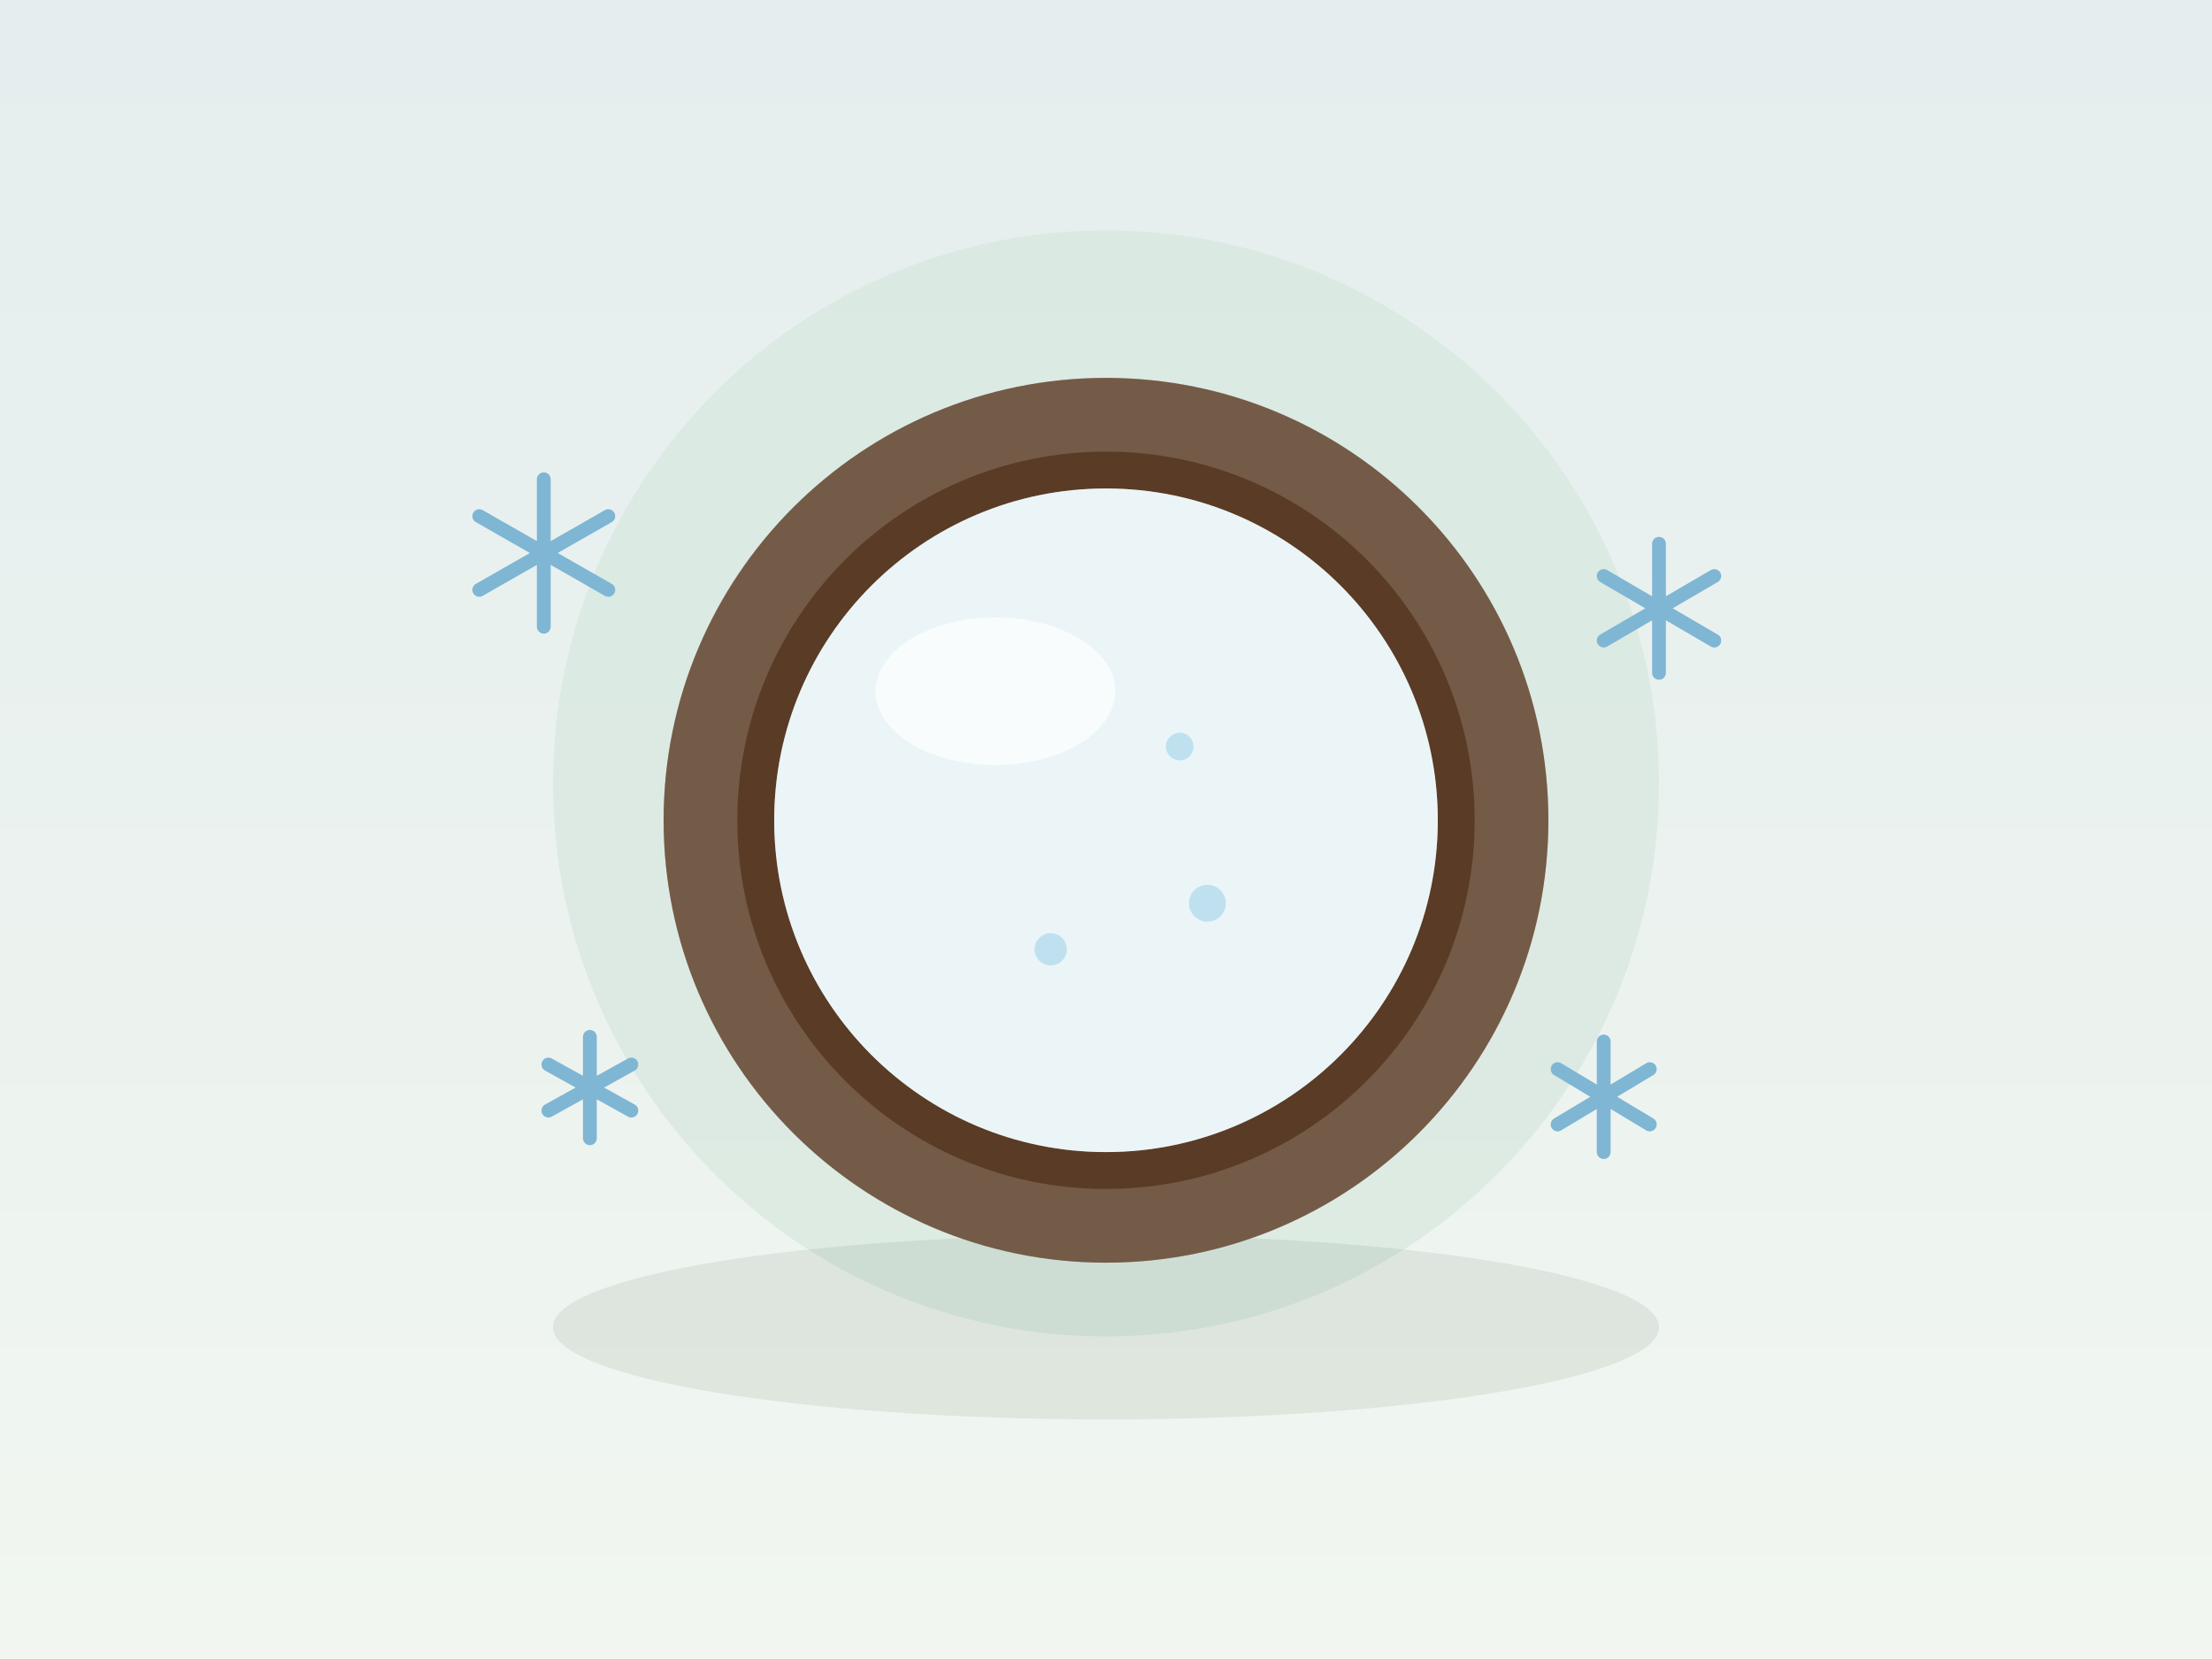
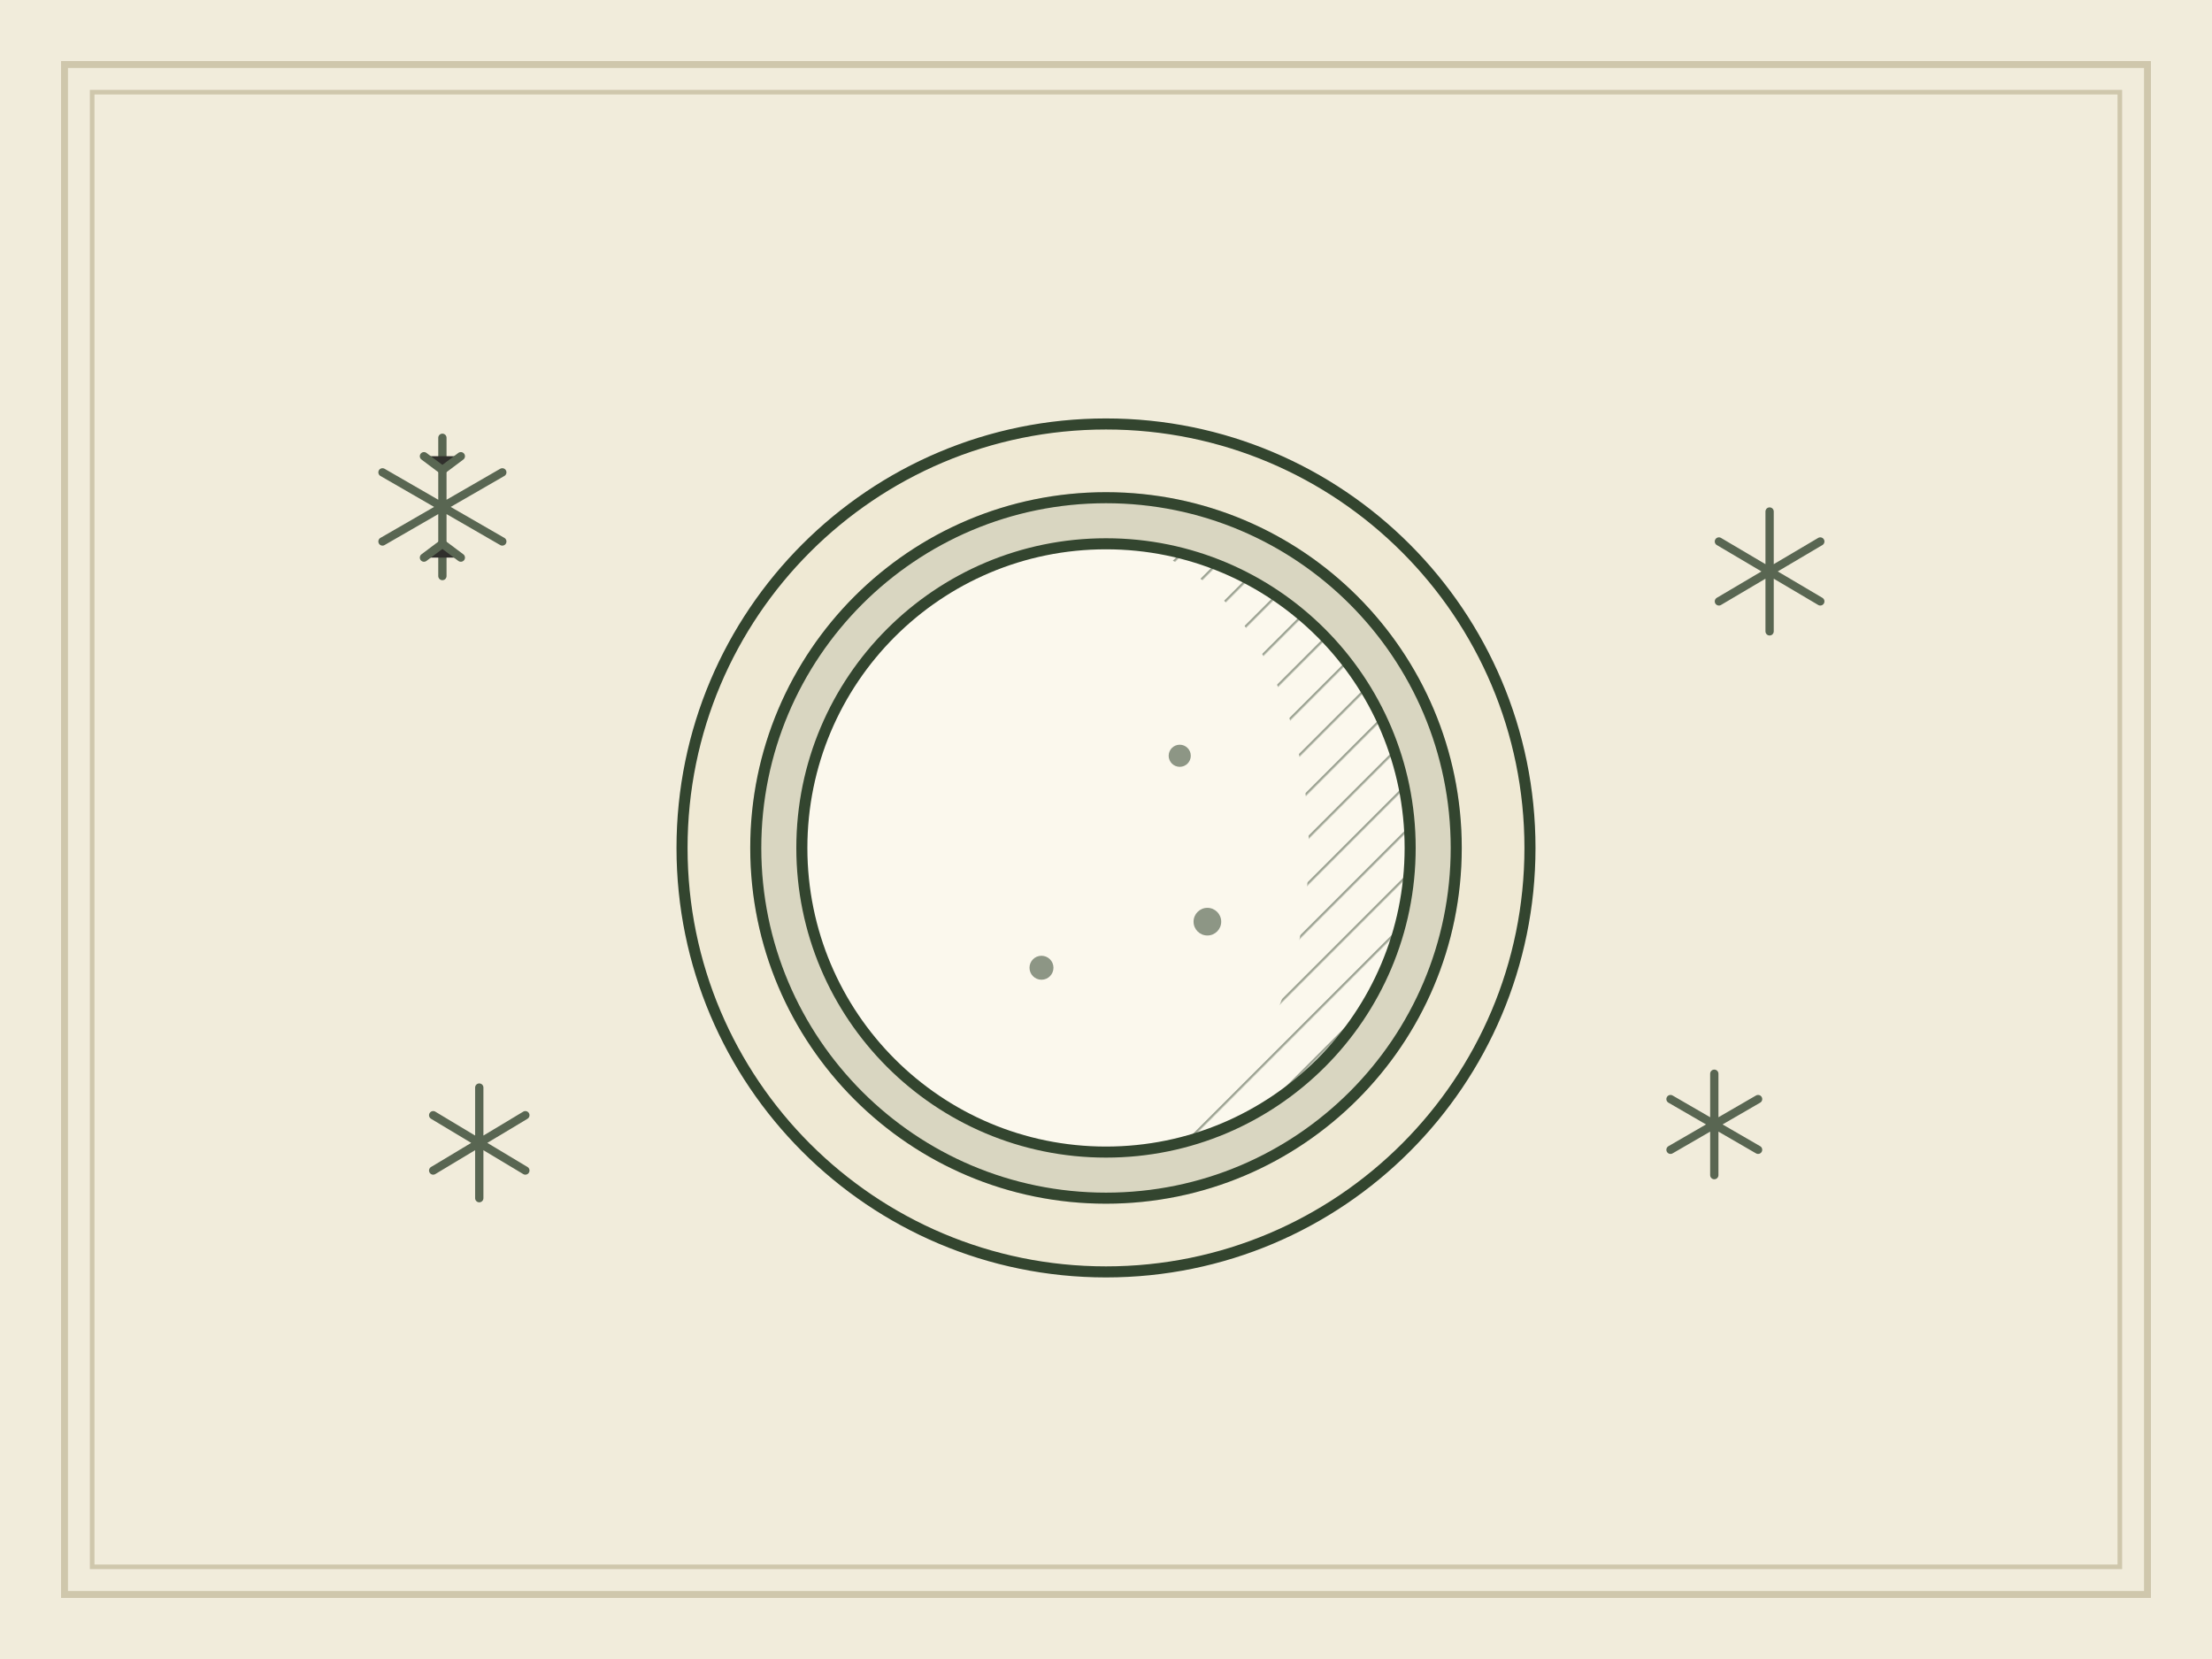
- <svg xmlns="http://www.w3.org/2000/svg" viewBox="0 0 480 360" role="img" aria-label="Illustration of frozen coconut">
+ <svg xmlns="http://www.w3.org/2000/svg" viewBox="0 0 480 360" role="img" aria-label="Engraving of frozen coconut">
  <defs>
-     <linearGradient id="fcbg" x1="0" y1="0" x2="0" y2="1">
-       <stop offset="0" stop-color="#E4EEEE" />
-       <stop offset="1" stop-color="#F1F6F0" />
-     </linearGradient>
+     <pattern id="hf" width="7" height="7" patternTransform="rotate(45)" patternUnits="userSpaceOnUse">
+       <line x1="0" y1="0" x2="0" y2="7" stroke="#33452F" stroke-width="1" opacity="0.45" />
+     </pattern>
  </defs>
-   <rect width="480" height="360" fill="url(#fcbg)" />
-   <circle cx="240" cy="170" r="120" fill="#D6E7DE" opacity="0.7" />
-   <ellipse cx="240" cy="288" rx="120" ry="20" fill="#3A5A40" opacity="0.10" />
-   <circle cx="240" cy="178" r="96" fill="#6B4326" />
-   <circle cx="240" cy="178" r="96" fill="#9AC7E0" opacity="0.18" />
-   <circle cx="240" cy="178" r="80" fill="#5A3B26" />
-   <circle cx="240" cy="178" r="72" fill="#FBFDFB" />
-   <circle cx="240" cy="178" r="72" fill="#CFE6F1" opacity="0.35" />
-   <ellipse cx="216" cy="150" rx="26" ry="16" fill="#FFFFFF" opacity="0.7" />
-   <g fill="#BFE0EF">
-     <circle cx="262" cy="196" r="4" />
-     <circle cx="228" cy="206" r="3.5" />
-     <circle cx="256" cy="162" r="3" />
+   <rect width="480" height="360" fill="#F1ECDB" />
+   <rect x="14" y="14" width="452" height="332" fill="none" stroke="#CFC7AC" stroke-width="1.5" />
+   <rect x="20" y="20" width="440" height="320" fill="none" stroke="#CFC7AC" stroke-width="1" />
+   <g stroke="#33452F" stroke-width="2.4" stroke-linejoin="round" fill="none">
+     <circle cx="240" cy="184" r="92" fill="#EFE9D4" />
+     <circle cx="240" cy="184" r="76" fill="#33452F" opacity="0.12" />
+     <circle cx="240" cy="184" r="76" />
+     <circle cx="240" cy="184" r="66" fill="#FBF8ED" />
  </g>
-   <g stroke="#7FB6D4" stroke-width="3" stroke-linecap="round">
-     <g transform="translate(118,120)">
-       <path d="M0 -16V16M-14 -8L14 8M-14 8L14 -8" />
+   <path d="M240 118 a66 66 0 0 1 0 132 a44 66 0 0 0 0 -132" fill="url(#hf)" />
+   <g fill="#33452F" opacity="0.55">
+     <circle cx="262" cy="200" r="3" />
+     <circle cx="226" cy="210" r="2.6" />
+     <circle cx="256" cy="164" r="2.4" />
+   </g>
+   <g stroke="#33452F" stroke-width="1.8" stroke-linecap="round" opacity="0.8">
+     <g transform="translate(96,110)">
+       <path d="M0 -15V15M-13 -7.5L13 7.5M-13 7.5L13 -7.5" />
+       <path d="M-4 -11l4 3l4 -3M-4 11l4 -3l4 3" />
    </g>
-     <g transform="translate(360,132)">
-       <path d="M0 -14V14M-12 -7L12 7M-12 7L12 -7" />
+     <g transform="translate(384,124)">
+       <path d="M0 -13V13M-11 -6.5L11 6.5M-11 6.5L11 -6.5" />
    </g>
-     <g transform="translate(348,238)">
+     <g transform="translate(372,244)">
+       <path d="M0 -11V11M-9.5 -5.5L9.5 5.5M-9.5 5.5L9.5 -5.5" />
+     </g>
+     <g transform="translate(104,248)">
      <path d="M0 -12V12M-10 -6L10 6M-10 6L10 -6" />
-     </g>
-     <g transform="translate(128,236)">
-       <path d="M0 -11V11M-9 -5L9 5M-9 5L9 -5" />
    </g>
  </g>
</svg>
